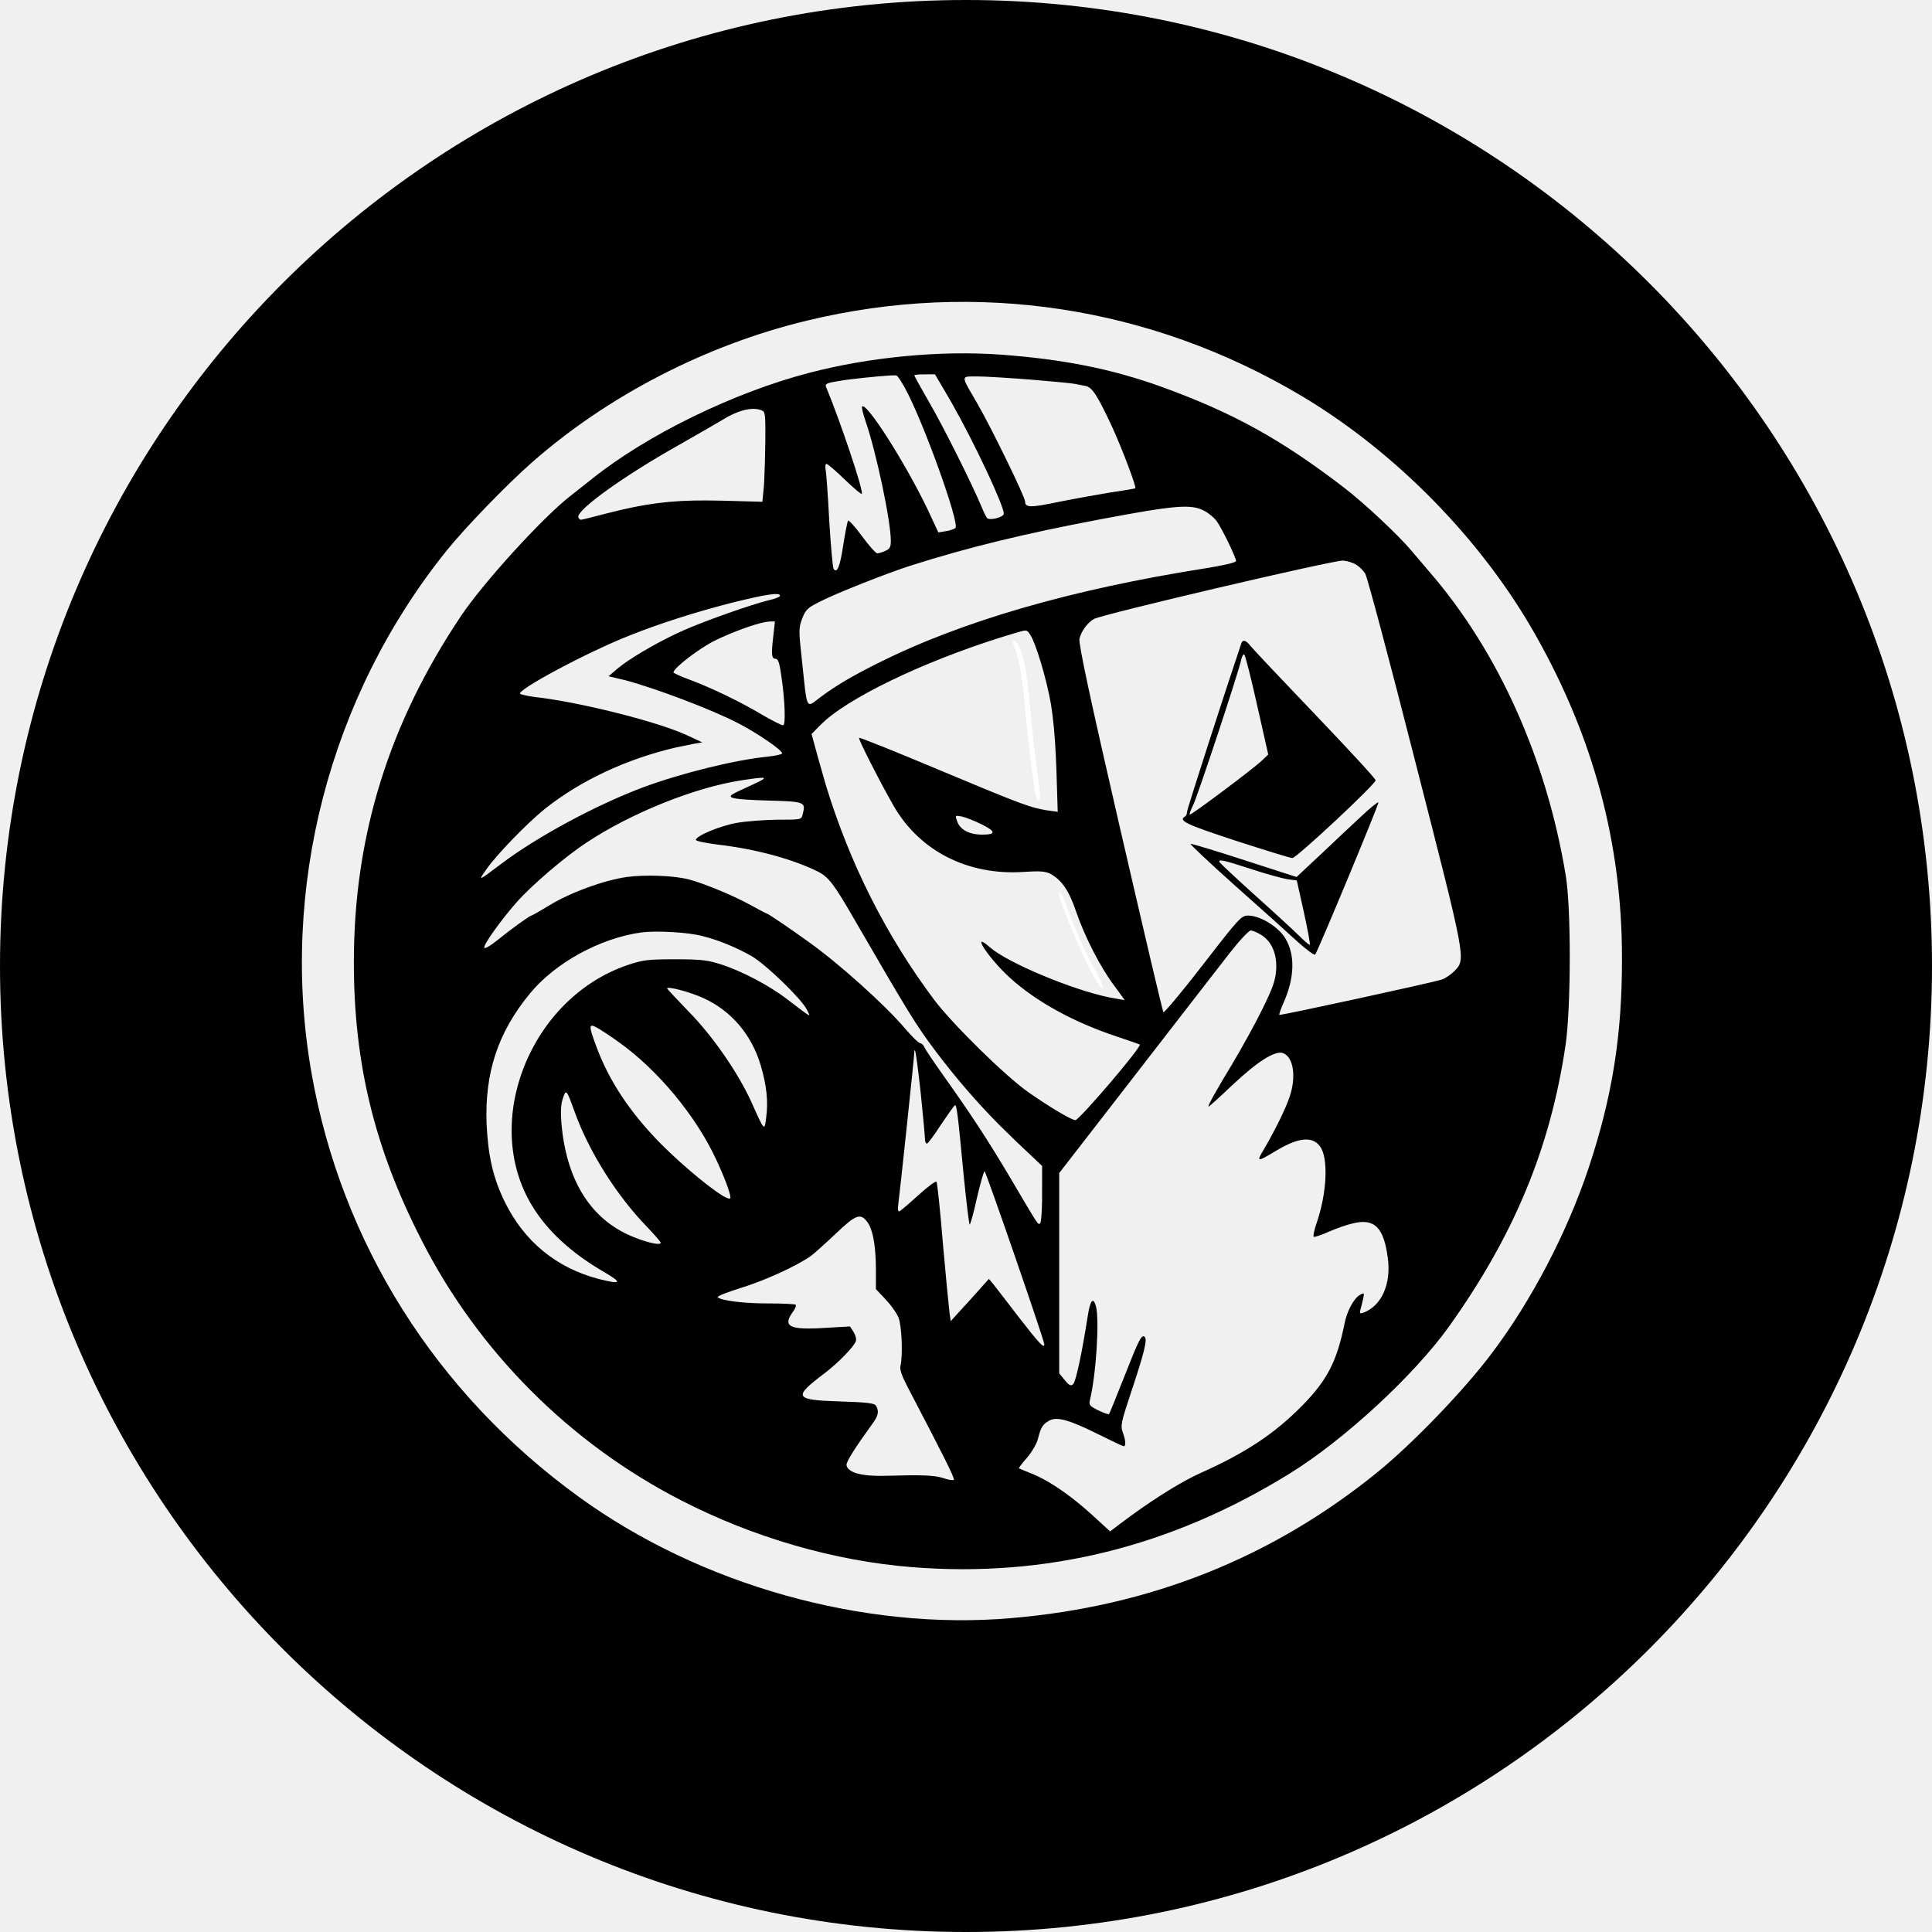
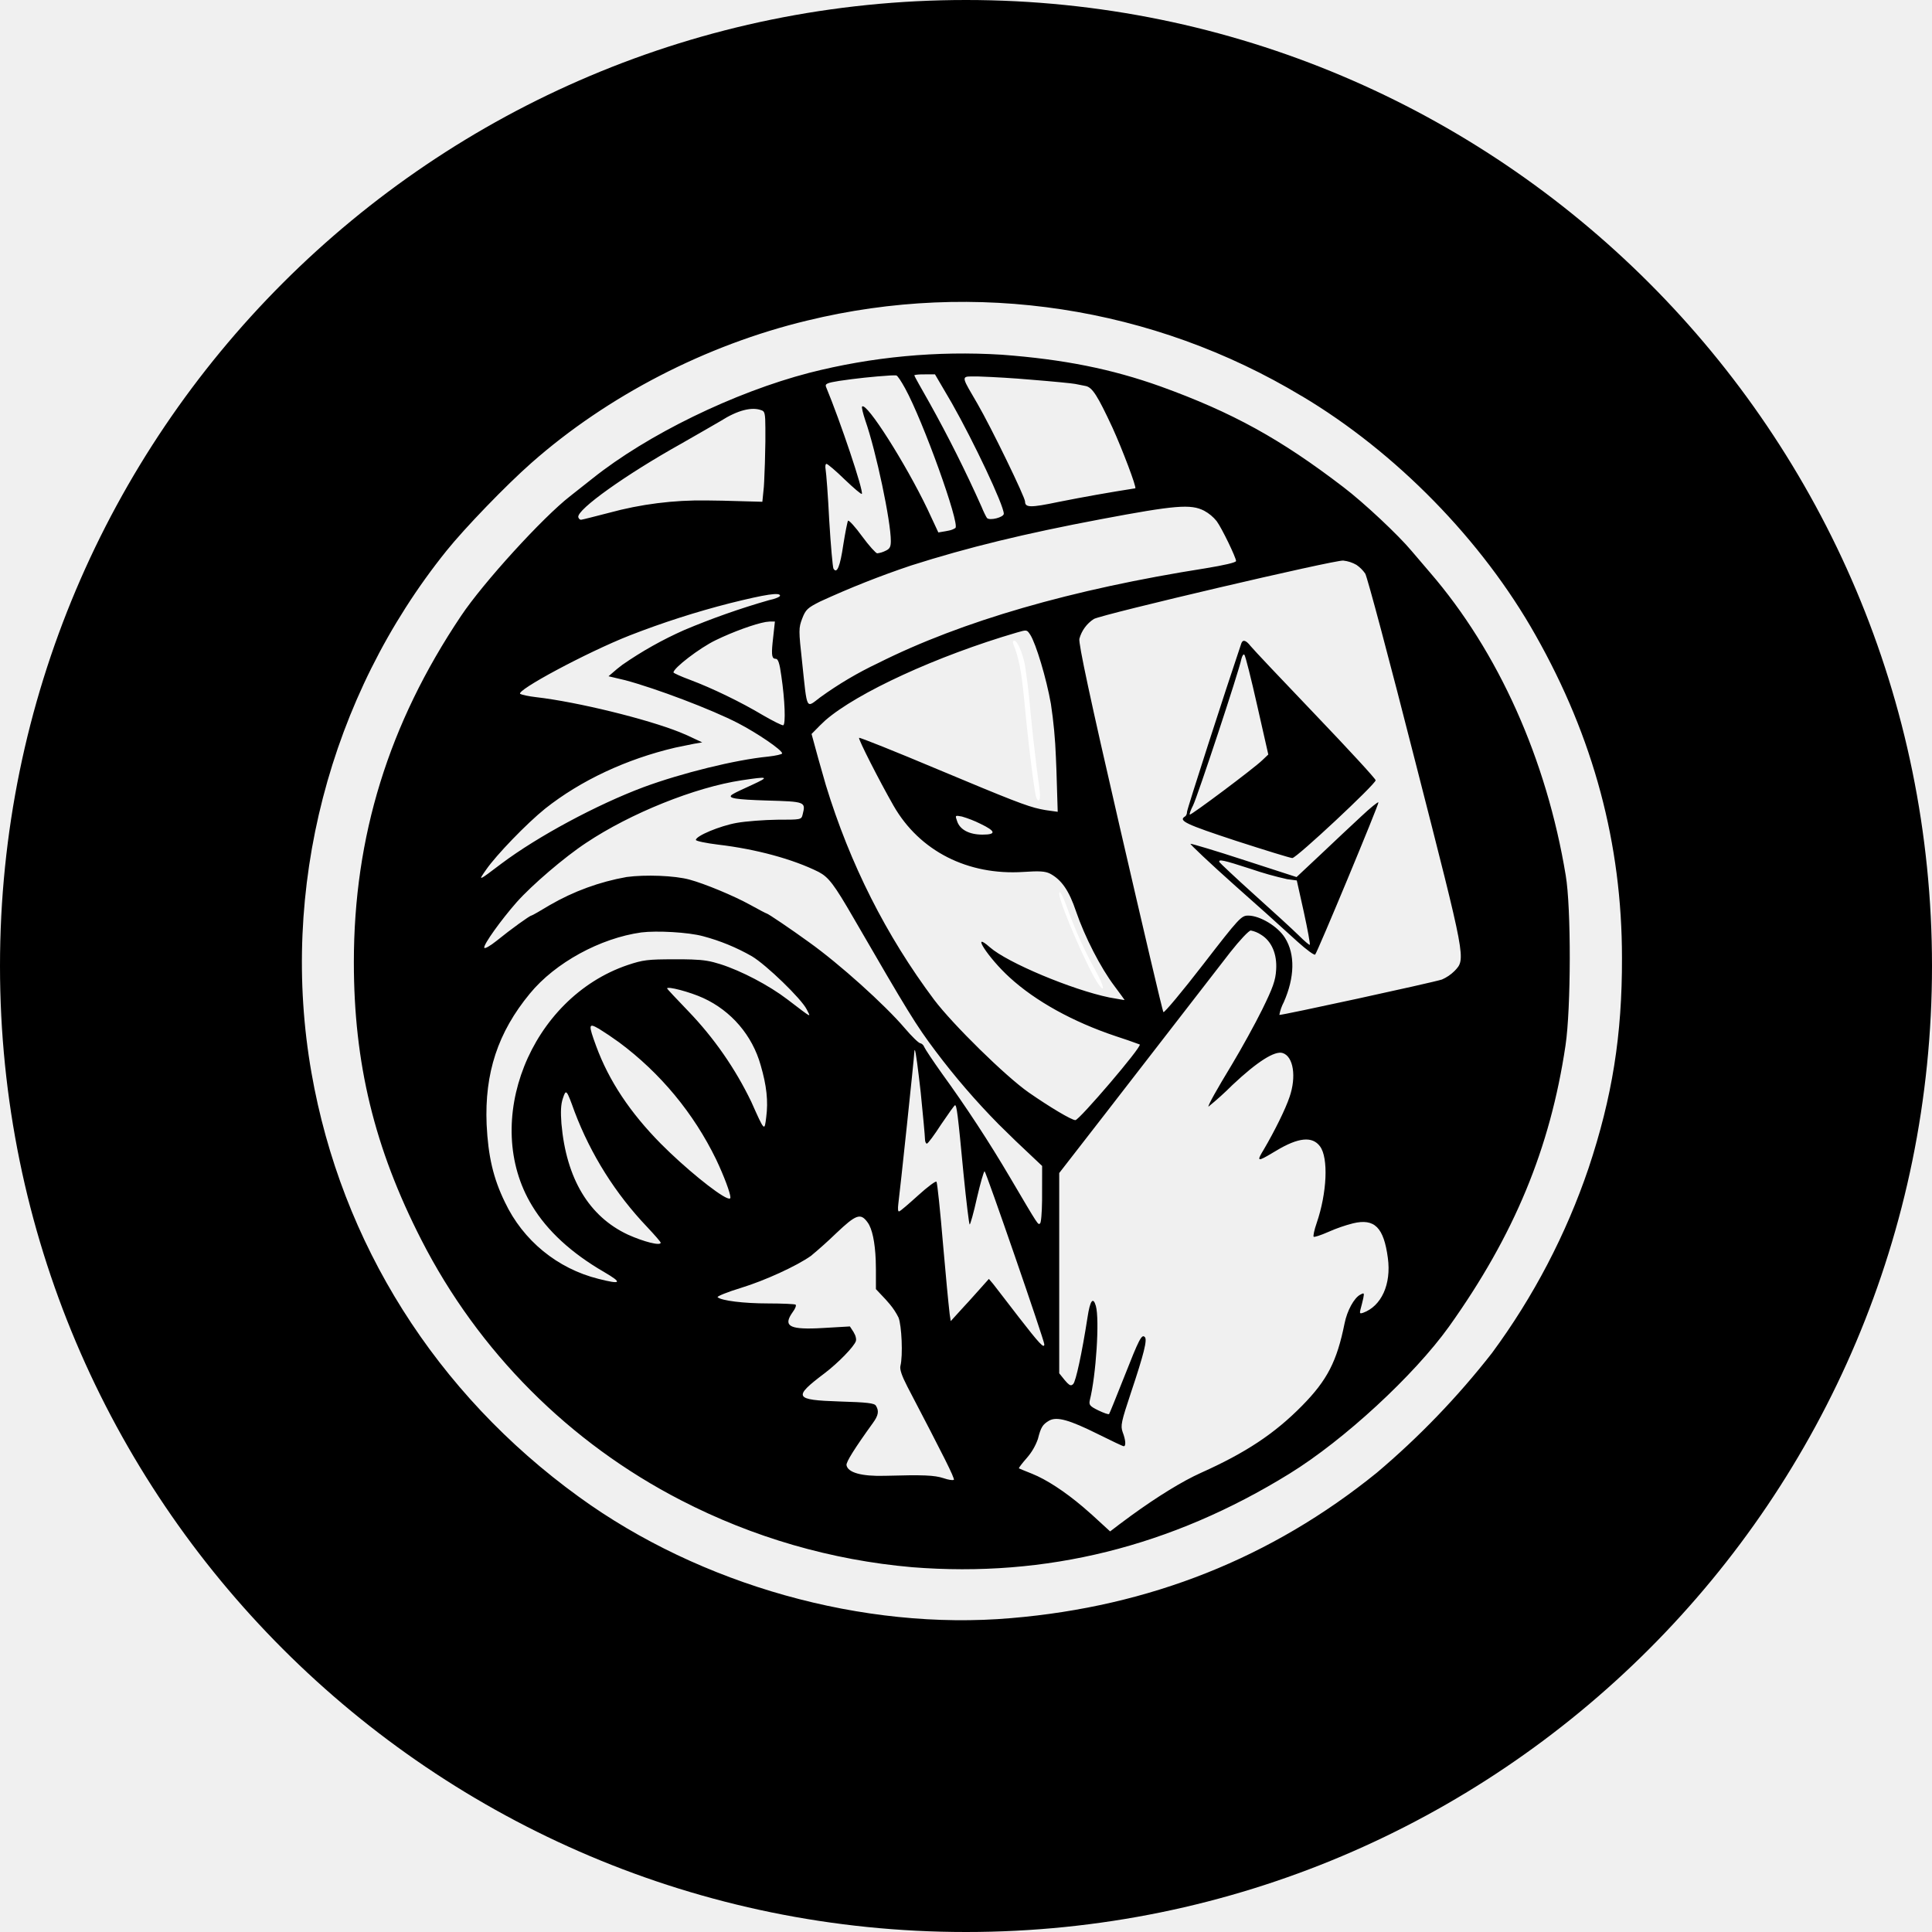
- <svg xmlns="http://www.w3.org/2000/svg" width="32px" height="32px" viewBox="0 0 32 32" version="1.1">
-   <g id="black/klown" stroke="none" stroke-width="1" fill="none" fill-rule="evenodd">
-     <g id="Group" fill="#000000" fill-rule="nonzero">
-       <path d="M16,-3.3553407e-15 C24.837,-3.3553407e-15 32,7.163 32,16 C32,24.837 24.837,32 16,32 C7.163,32 -3.55271368e-15,24.837 -3.55271368e-15,16 C-3.55271368e-15,7.163 7.163,-3.3553407e-15 16,-3.3553407e-15 Z M21.56,6.559 C19.065,5.073 16.171,4.632 13.368,5.31 C11.695,5.712 10.061,6.556 8.801,7.668 C8.381,8.038 7.696,8.748 7.396,9.122 C5.452,11.539 4.626,14.734 5.159,17.769 C5.653,20.589 7.22,23.077 9.588,24.793 C11.6,26.254 14.304,27.013 16.75,26.801 C19.047,26.607 21.063,25.802 22.803,24.394 C23.392,23.917 24.25,23.028 24.712,22.41 C25.365,21.546 25.958,20.409 26.311,19.35 C26.703,18.175 26.869,17.144 26.865,15.863 C26.865,13.978 26.396,12.221 25.436,10.523 C24.55,8.949 23.12,7.488 21.56,6.559 Z M13.404,6.175 C14.406,5.913 15.588,5.8 16.591,5.875 C17.621,5.952 18.412,6.111 19.22,6.4 C20.413,6.831 21.207,7.269 22.248,8.066 C22.587,8.324 23.163,8.864 23.381,9.125 C23.438,9.192 23.576,9.355 23.685,9.482 C24.818,10.795 25.616,12.574 25.933,14.497 C26.025,15.037 26.021,16.703 25.93,17.314 C25.676,19.022 25.079,20.458 23.999,21.973 C23.42,22.781 22.263,23.85 21.359,24.408 C19.4,25.619 17.325,26.134 15.108,25.957 C13.82,25.855 12.479,25.467 11.279,24.849 C9.436,23.903 7.919,22.382 6.98,20.536 C6.2,19.011 5.861,17.61 5.861,15.937 C5.861,13.855 6.436,11.991 7.636,10.202 C8.007,9.648 8.992,8.568 9.443,8.218 C9.521,8.158 9.687,8.024 9.814,7.925 C10.725,7.198 12.158,6.499 13.404,6.175 Z M20.717,15.412 C20.685,15.412 20.533,15.574 20.378,15.772 C20.1,16.128 19.741,16.594 18.488,18.211 L18.488,18.211 L18.327,18.419 L17.544,19.429 L17.544,22.746 L17.635,22.859 L17.676,22.905 C17.724,22.953 17.746,22.954 17.777,22.923 C17.819,22.881 17.921,22.411 18.013,21.818 C18.055,21.539 18.105,21.472 18.151,21.631 C18.214,21.857 18.154,22.782 18.052,23.191 C18.034,23.269 18.048,23.29 18.193,23.361 C18.281,23.403 18.359,23.431 18.37,23.421 C18.377,23.414 18.49,23.135 18.62,22.806 C18.867,22.178 18.91,22.093 18.962,22.146 C19.005,22.189 18.948,22.422 18.733,23.064 C18.571,23.551 18.557,23.615 18.595,23.721 C18.645,23.851 18.652,23.954 18.613,23.954 C18.595,23.954 18.412,23.865 18.197,23.759 C17.71,23.516 17.505,23.459 17.378,23.53 C17.268,23.594 17.24,23.639 17.191,23.834 C17.17,23.915 17.092,24.049 17.011,24.144 C16.93,24.236 16.87,24.314 16.877,24.321 C16.884,24.324 16.982,24.366 17.092,24.409 C17.334,24.506 17.636,24.704 17.937,24.958 L17.937,24.958 L18.087,25.09 L18.387,25.365 L18.539,25.249 L18.732,25.106 C19.177,24.783 19.588,24.531 19.891,24.395 C20.632,24.063 21.108,23.749 21.567,23.283 C21.984,22.859 22.143,22.549 22.27,21.921 C22.312,21.709 22.428,21.497 22.531,21.444 C22.594,21.409 22.598,21.412 22.58,21.504 C22.566,21.561 22.548,21.642 22.534,21.688 C22.517,21.755 22.524,21.762 22.577,21.744 C22.88,21.635 23.046,21.271 22.986,20.833 C22.919,20.329 22.767,20.177 22.411,20.262 C22.305,20.286 22.121,20.35 21.998,20.406 C21.878,20.459 21.768,20.495 21.758,20.484 C21.747,20.473 21.768,20.371 21.807,20.258 C21.98,19.757 22.005,19.178 21.864,18.988 C21.737,18.815 21.504,18.839 21.14,19.058 L21.14,19.058 L20.994,19.144 C20.819,19.244 20.828,19.211 20.932,19.04 C21.112,18.733 21.292,18.37 21.359,18.169 C21.475,17.833 21.423,17.498 21.246,17.442 C21.115,17.399 20.826,17.583 20.413,17.971 C20.194,18.179 20.014,18.342 20.014,18.331 C20.014,18.296 20.141,18.066 20.406,17.629 C20.561,17.371 20.787,16.962 20.907,16.718 C21.084,16.358 21.126,16.238 21.137,16.062 C21.154,15.804 21.063,15.589 20.886,15.483 C20.823,15.444 20.748,15.412 20.717,15.412 Z M14.371,20.248 C14.254,20.085 14.18,20.113 13.845,20.431 C13.675,20.593 13.488,20.759 13.432,20.802 C13.192,20.971 12.666,21.211 12.274,21.331 C12.045,21.402 11.872,21.472 11.886,21.486 C11.949,21.543 12.316,21.589 12.722,21.589 C12.959,21.589 13.167,21.599 13.178,21.61 C13.192,21.624 13.171,21.677 13.132,21.73 C12.971,21.953 13.057,22.02 13.531,22.001 L13.531,22.001 L13.647,21.995 L14.078,21.97 L14.138,22.062 L14.164,22.115 C14.178,22.152 14.184,22.19 14.176,22.213 C14.145,22.305 13.884,22.573 13.661,22.743 C13.128,23.145 13.153,23.188 13.908,23.212 C14.36,23.226 14.484,23.241 14.508,23.283 C14.561,23.368 14.551,23.442 14.459,23.569 C14.155,23.989 14.011,24.218 14.021,24.268 C14.042,24.391 14.272,24.455 14.657,24.444 C15.295,24.426 15.475,24.434 15.627,24.483 C15.668,24.497 15.707,24.507 15.739,24.512 L15.739,24.512 L15.779,24.515 L15.8,24.511 C15.803,24.46 15.651,24.156 15.031,22.969 C14.935,22.785 14.9,22.679 14.914,22.623 C14.957,22.453 14.935,21.952 14.882,21.822 C14.861,21.771 14.802,21.681 14.737,21.601 L14.737,21.601 L14.671,21.525 L14.508,21.352 L14.508,21.035 L14.505,20.876 C14.493,20.573 14.446,20.35 14.371,20.248 Z M15.152,17.392 L15.146,17.404 L15.146,17.404 L15.144,17.427 C15.144,17.495 14.904,19.76 14.879,19.94 C14.868,20.022 14.872,20.071 14.893,20.064 C14.914,20.06 15.055,19.937 15.211,19.796 C15.366,19.655 15.5,19.556 15.511,19.573 C15.525,19.591 15.574,20.064 15.62,20.625 C15.665,21.132 15.71,21.601 15.726,21.733 L15.726,21.733 L15.729,21.762 L15.747,21.882 L15.969,21.638 L16.045,21.556 C16.121,21.472 16.195,21.389 16.244,21.334 L16.244,21.334 L16.284,21.289 L16.379,21.183 L16.442,21.257 L16.462,21.282 C16.523,21.361 16.694,21.58 16.873,21.815 C17.212,22.252 17.297,22.344 17.297,22.266 C17.3,22.21 16.329,19.4 16.308,19.4 C16.294,19.4 16.238,19.598 16.181,19.842 C16.128,20.085 16.072,20.283 16.061,20.283 C16.051,20.283 16.005,19.905 15.959,19.443 C15.864,18.44 15.846,18.306 15.818,18.306 C15.807,18.306 15.705,18.451 15.588,18.624 C15.475,18.8 15.369,18.942 15.352,18.942 C15.334,18.942 15.32,18.906 15.32,18.86 C15.32,18.818 15.288,18.472 15.249,18.095 C15.207,17.717 15.168,17.403 15.152,17.392 L15.152,17.392 Z M11.646,15.507 C11.402,15.44 10.876,15.412 10.622,15.444 C9.941,15.539 9.196,15.945 8.776,16.457 C8.247,17.099 8.025,17.773 8.06,18.624 C8.085,19.15 8.169,19.517 8.363,19.912 C8.688,20.569 9.218,20.999 9.913,21.183 C10.291,21.278 10.315,21.25 10.008,21.07 C9.465,20.756 9.062,20.385 8.812,19.969 C7.968,18.582 8.783,16.531 10.396,15.984 C10.651,15.899 10.728,15.889 11.173,15.889 L11.173,15.889 L11.317,15.889 L11.455,15.892 C11.662,15.899 11.767,15.918 11.932,15.97 C12.278,16.079 12.736,16.319 13.04,16.552 C13.467,16.877 13.432,16.859 13.361,16.718 C13.273,16.542 12.691,15.98 12.454,15.839 C12.214,15.702 11.914,15.574 11.646,15.507 Z M9.518,18.416 C9.383,18.042 9.376,18.031 9.323,18.193 C9.288,18.292 9.285,18.419 9.299,18.61 C9.38,19.524 9.758,20.149 10.4,20.449 C10.665,20.569 10.943,20.639 10.943,20.583 C10.943,20.569 10.841,20.452 10.718,20.322 C10.213,19.803 9.754,19.072 9.518,18.416 Z M12.461,12.998 C12.751,12.864 12.729,12.857 12.285,12.924 C11.512,13.04 10.442,13.471 9.712,13.958 C9.352,14.194 8.805,14.664 8.558,14.943 C8.3,15.236 8.003,15.649 8.021,15.698 C8.028,15.719 8.116,15.67 8.226,15.582 C8.466,15.387 8.776,15.165 8.801,15.165 C8.812,15.165 8.949,15.087 9.105,14.992 C9.454,14.78 9.994,14.583 10.379,14.526 C10.689,14.484 11.176,14.502 11.42,14.569 C11.671,14.636 12.154,14.837 12.422,14.985 C12.567,15.066 12.691,15.13 12.698,15.13 C12.719,15.13 13.104,15.391 13.396,15.603 C13.905,15.966 14.653,16.64 14.985,17.029 C15.101,17.166 15.218,17.279 15.242,17.279 C15.267,17.283 15.299,17.311 15.309,17.343 C15.324,17.378 15.454,17.572 15.599,17.777 C16.093,18.469 16.365,18.889 16.732,19.506 C17.212,20.322 17.191,20.286 17.226,20.265 C17.244,20.253 17.257,20.093 17.26,19.885 L17.26,19.885 L17.261,19.312 L16.824,18.899 L16.54,18.621 C16.168,18.244 15.821,17.841 15.493,17.406 C15.172,16.979 15.038,16.76 14.145,15.218 C13.813,14.643 13.725,14.53 13.559,14.442 C13.135,14.23 12.525,14.064 11.896,13.99 C11.692,13.965 11.526,13.93 11.526,13.912 C11.526,13.845 11.925,13.679 12.2,13.63 C12.355,13.602 12.659,13.58 12.874,13.577 C13.266,13.577 13.273,13.577 13.294,13.492 C13.347,13.28 13.344,13.277 12.698,13.259 C12.19,13.243 12.044,13.221 12.123,13.163 L12.123,13.163 L12.151,13.146 C12.175,13.129 12.316,13.065 12.461,12.998 Z M9.913,17.036 C9.747,16.94 9.743,16.969 9.874,17.325 C10.086,17.904 10.439,18.43 10.943,18.942 C11.341,19.342 11.871,19.772 12.042,19.843 L12.042,19.843 L12.075,19.853 L12.094,19.849 L12.098,19.831 C12.095,19.757 11.996,19.488 11.861,19.203 C11.529,18.486 10.898,17.724 10.255,17.265 C10.139,17.18 9.983,17.078 9.913,17.036 Z M11.649,16.531 C11.427,16.429 11.049,16.33 11.049,16.372 C11.049,16.379 11.208,16.549 11.402,16.75 C11.808,17.163 12.221,17.763 12.444,18.25 C12.666,18.748 12.662,18.74 12.691,18.504 C12.726,18.239 12.698,17.982 12.599,17.643 C12.451,17.142 12.112,16.739 11.649,16.531 Z M17.064,10.513 C17.007,10.428 17.011,10.428 16.838,10.478 C15.522,10.863 14.194,11.474 13.669,11.933 L13.669,11.933 L13.58,12.017 L13.442,12.158 L13.552,12.56 L13.678,13.002 C14.078,14.311 14.678,15.498 15.472,16.559 C15.782,16.969 16.654,17.826 17.039,18.095 C17.388,18.338 17.748,18.553 17.812,18.553 C17.875,18.553 18.917,17.336 18.878,17.3 C18.874,17.297 18.694,17.233 18.482,17.163 C17.773,16.926 17.152,16.584 16.721,16.189 C16.368,15.867 16.065,15.398 16.397,15.691 C16.686,15.945 17.755,16.393 18.373,16.52 C18.511,16.545 18.624,16.566 18.627,16.563 C18.627,16.563 18.553,16.457 18.458,16.33 C18.232,16.033 17.967,15.518 17.822,15.094 C17.706,14.749 17.582,14.572 17.392,14.47 C17.311,14.431 17.215,14.424 16.951,14.442 C16.029,14.502 15.232,14.096 14.801,13.347 C14.565,12.934 14.212,12.239 14.229,12.221 C14.24,12.211 14.829,12.447 15.542,12.747 C16.724,13.242 17.009,13.355 17.23,13.401 L17.307,13.416 L17.346,13.422 L17.519,13.446 L17.498,12.761 L17.489,12.542 C17.473,12.187 17.444,11.886 17.406,11.657 C17.332,11.237 17.159,10.661 17.064,10.513 Z M22.248,9.285 C22.111,9.271 18.271,10.171 18.119,10.252 C18.013,10.312 17.907,10.457 17.879,10.58 C17.861,10.654 18.055,11.565 18.55,13.711 C18.934,15.373 19.255,16.75 19.27,16.764 C19.284,16.778 19.58,16.425 19.926,15.977 C20.526,15.2 20.561,15.165 20.674,15.165 C20.868,15.165 21.168,15.345 21.285,15.536 C21.454,15.807 21.444,16.189 21.264,16.598 C21.214,16.707 21.183,16.803 21.19,16.81 C21.204,16.824 23.72,16.277 23.883,16.224 C23.943,16.203 24.034,16.139 24.091,16.083 C24.281,15.882 24.289,15.927 23.441,12.613 C23.018,10.951 22.644,9.546 22.612,9.5 C22.58,9.451 22.517,9.387 22.467,9.356 C22.421,9.324 22.323,9.292 22.248,9.285 Z M22.831,13.291 C22.841,13.319 21.821,15.772 21.783,15.811 C21.768,15.825 21.638,15.73 21.493,15.599 C21.348,15.465 20.886,15.049 20.459,14.671 C20.035,14.293 19.704,13.979 19.718,13.976 C19.735,13.972 20.138,14.092 20.611,14.247 L20.611,14.247 L21.475,14.526 L21.878,14.149 C22.097,13.94 22.4,13.658 22.548,13.52 C22.697,13.379 22.824,13.277 22.831,13.291 Z M20.717,14.392 C20.261,14.244 20.177,14.226 20.198,14.279 C20.205,14.293 20.463,14.537 20.773,14.816 C21.084,15.094 21.415,15.398 21.511,15.493 C21.603,15.585 21.687,15.656 21.694,15.649 C21.705,15.642 21.659,15.398 21.596,15.109 L21.596,15.109 L21.479,14.583 L21.32,14.562 C21.232,14.547 20.96,14.473 20.717,14.392 Z M12.92,9.867 C12.92,9.807 12.684,9.843 12.091,9.991 C11.508,10.143 10.936,10.323 10.432,10.524 C9.722,10.803 8.526,11.445 8.618,11.494 C8.646,11.509 8.762,11.533 8.879,11.547 C9.563,11.626 10.71,11.908 11.257,12.126 L11.257,12.126 L11.381,12.179 L11.632,12.296 L11.491,12.32 L11.184,12.383 C10.375,12.573 9.62,12.926 9.03,13.393 C8.723,13.64 8.219,14.163 8.053,14.403 C7.915,14.6 7.915,14.6 8.307,14.304 C8.907,13.852 9.888,13.326 10.661,13.037 C11.293,12.804 12.179,12.585 12.719,12.532 C12.849,12.518 12.955,12.493 12.955,12.479 C12.955,12.423 12.546,12.144 12.225,11.978 C11.783,11.749 10.858,11.4 10.354,11.266 L10.354,11.266 L10.202,11.23 L10.079,11.201 L10.22,11.081 L10.307,11.012 C10.541,10.839 10.98,10.59 11.332,10.436 C11.702,10.273 12.447,10.012 12.736,9.941 C12.835,9.92 12.92,9.885 12.92,9.867 Z M20.561,10.654 C20.586,10.587 20.639,10.605 20.713,10.7 C20.752,10.75 21.235,11.261 21.786,11.837 C22.333,12.409 22.785,12.899 22.785,12.924 C22.785,12.987 21.475,14.212 21.405,14.212 C21.373,14.212 20.953,14.082 20.47,13.926 C19.644,13.654 19.513,13.594 19.626,13.524 C19.647,13.513 19.661,13.478 19.661,13.446 C19.661,13.404 20.297,11.434 20.561,10.654 Z M15.931,13.524 C15.818,13.503 15.818,13.503 15.853,13.602 C15.899,13.743 16.054,13.824 16.273,13.824 C16.506,13.824 16.495,13.767 16.238,13.644 C16.132,13.591 15.991,13.538 15.931,13.524 Z M20.611,10.845 C20.597,10.827 20.575,10.859 20.561,10.916 C20.526,11.103 19.831,13.203 19.76,13.34 C19.721,13.418 19.697,13.485 19.707,13.492 C19.721,13.51 20.77,12.726 20.907,12.592 L20.907,12.592 L21.006,12.497 L20.823,11.685 C20.724,11.24 20.628,10.863 20.611,10.845 Z M12.835,10.294 L12.747,10.294 L12.682,10.302 C12.502,10.334 12.144,10.463 11.851,10.605 C11.589,10.732 11.155,11.064 11.155,11.138 C11.155,11.149 11.279,11.205 11.431,11.261 C11.791,11.396 12.267,11.625 12.638,11.847 C12.804,11.943 12.952,12.017 12.973,12.013 C13.015,11.996 13.001,11.597 12.941,11.194 C12.913,10.986 12.888,10.912 12.849,10.912 C12.788,10.912 12.775,10.861 12.796,10.649 L12.796,10.649 L12.807,10.548 L12.835,10.294 Z M19.944,8.459 C19.725,8.346 19.467,8.367 18.232,8.6 C16.975,8.837 16.033,9.066 15.091,9.366 C14.702,9.49 13.869,9.818 13.584,9.963 C13.375,10.068 13.344,10.097 13.287,10.245 C13.227,10.404 13.227,10.436 13.287,10.979 C13.372,11.78 13.347,11.731 13.584,11.551 C13.838,11.36 14.12,11.194 14.544,10.983 C15.931,10.287 17.752,9.761 19.972,9.412 C20.275,9.363 20.473,9.317 20.473,9.292 C20.473,9.236 20.24,8.752 20.152,8.632 C20.113,8.576 20.018,8.498 19.944,8.459 Z M14.808,6.217 L14.744,6.219 C14.54,6.231 14.092,6.276 13.898,6.31 C13.696,6.341 13.661,6.359 13.682,6.408 C13.922,6.987 14.304,8.127 14.275,8.18 C14.268,8.194 14.141,8.085 13.993,7.944 C13.845,7.799 13.707,7.683 13.689,7.683 C13.672,7.683 13.665,7.725 13.675,7.778 C13.686,7.834 13.714,8.215 13.735,8.625 C13.76,9.038 13.792,9.394 13.806,9.419 C13.862,9.511 13.915,9.384 13.968,9.02 C14,8.819 14.035,8.643 14.046,8.625 C14.06,8.611 14.166,8.727 14.279,8.883 C14.392,9.038 14.508,9.165 14.529,9.165 C14.554,9.165 14.618,9.147 14.667,9.123 C14.738,9.091 14.755,9.059 14.755,8.96 C14.755,8.632 14.512,7.478 14.332,6.963 C14.293,6.846 14.268,6.744 14.279,6.733 C14.356,6.66 15.002,7.682 15.362,8.432 L15.362,8.432 L15.542,8.819 L15.666,8.798 L15.717,8.788 C15.767,8.775 15.812,8.758 15.825,8.745 C15.899,8.671 15.292,6.98 14.992,6.433 C14.928,6.317 14.865,6.218 14.844,6.218 L14.844,6.218 L14.808,6.217 Z M12.616,6.797 C12.458,6.733 12.218,6.793 11.935,6.973 C11.847,7.026 11.551,7.195 11.279,7.351 C10.368,7.859 9.556,8.438 9.578,8.565 C9.585,8.593 9.609,8.614 9.634,8.607 C9.659,8.604 9.863,8.551 10.086,8.494 C10.679,8.343 11.104,8.286 11.703,8.289 L11.703,8.289 L11.971,8.293 L12.627,8.311 L12.652,8.06 L12.657,7.975 C12.666,7.809 12.674,7.539 12.676,7.315 L12.676,7.315 L12.677,7.09 C12.676,6.846 12.664,6.814 12.616,6.797 Z M15.486,6.2 L15.26,6.201 C15.193,6.203 15.144,6.209 15.144,6.218 C15.144,6.228 15.257,6.43 15.394,6.67 C15.627,7.068 16.1,8.018 16.255,8.388 C16.291,8.477 16.333,8.561 16.347,8.579 C16.389,8.628 16.626,8.568 16.626,8.508 C16.626,8.369 16.127,7.312 15.767,6.68 L15.767,6.68 L15.698,6.56 L15.486,6.2 Z M16.087,6.235 C15.912,6.236 15.946,6.269 16.188,6.684 C16.421,7.086 16.979,8.233 16.979,8.307 C16.979,8.41 17.071,8.41 17.53,8.314 C17.794,8.261 18.186,8.191 18.401,8.155 C18.62,8.124 18.8,8.092 18.804,8.088 C18.828,8.071 18.588,7.439 18.426,7.083 C18.179,6.553 18.094,6.419 17.985,6.394 L17.985,6.394 L17.808,6.359 C17.759,6.348 17.431,6.317 17.078,6.288 C16.721,6.26 16.322,6.235 16.192,6.235 L16.192,6.235 L16.135,6.235 Z" id="Combined-Shape" />
-     </g>
-     <g id="Group" transform="translate(5, 5)" fill="#FFFFFF" fill-rule="nonzero">
-       <path d="M11.785,8.198 C11.873,7.983 11.919,7.754 11.965,7.27 C12.011,6.755 12.095,6.042 12.145,5.745 C12.166,5.594 12.226,5.562 12.226,5.7 C12.226,5.749 12.201,5.943 12.173,6.134 C12.148,6.321 12.099,6.755 12.067,7.094 C12.035,7.433 11.993,7.782 11.975,7.863 C11.93,8.078 11.848,8.258 11.799,8.258 C11.774,8.258 11.771,8.234 11.785,8.198 Z" id="Path" transform="translate(12.00126, 6.935228) scale(-1, 1) rotate(-180) translate(-12.00126, -6.935228) " />
-       <path d="M12.544,11.348 C12.544,11.192 13.038,10.056 13.2,9.841 C13.31,9.689 13.281,9.826 13.154,10.056 C12.988,10.349 12.791,10.783 12.685,11.09 C12.604,11.316 12.544,11.425 12.544,11.348 Z" id="Path" transform="translate(12.90583, 10.57458) scale(-1, 1) rotate(-180) translate(-12.90583, -10.57458) " />
-     </g>
+ <svg xmlns="http://www.w3.org/2000/svg" width="32" height="32" viewBox="0 0 32 32">
+   <g fill="none">
+     <path d="M16 0c8.837 0 16 7.163 16 16s-7.163 16-16 16S0 24.837 0 16 7.163 0 16 0zm5.56 6.56a10.879 10.879 0 00-8.192-1.25c-1.673.402-3.307 1.246-4.567 2.358-.42.37-1.105 1.08-1.405 1.454-1.944 2.417-2.77 5.612-2.237 8.647.494 2.82 2.06 5.308 4.43 7.024 2.011 1.461 4.715 2.22 7.16 2.008 2.298-.194 4.314-.999 6.054-2.407a13.373 13.373 0 001.909-1.984 11.234 11.234 0 001.599-3.06c.392-1.175.558-2.206.554-3.487 0-1.885-.47-3.642-1.43-5.34-.885-1.574-2.315-3.035-3.875-3.964zm-8.156-.385a10.295 10.295 0 013.187-.3c1.03.077 1.82.236 2.63.525 1.192.431 1.986.869 3.027 1.666.34.258.915.798 1.133 1.06l.304.356c1.133 1.313 1.93 3.092 2.248 5.015.092.54.088 2.206-.003 2.817-.254 1.708-.85 3.144-1.93 4.659-.58.808-1.737 1.877-2.641 2.435-1.959 1.21-4.034 1.726-6.25 1.55a10.294 10.294 0 01-3.83-1.109 9.932 9.932 0 01-4.3-4.313c-.78-1.525-1.118-2.926-1.118-4.599 0-2.082.575-3.946 1.775-5.735.37-.554 1.356-1.634 1.807-1.984.078-.06.244-.194.371-.293.91-.727 2.344-1.426 3.59-1.75zm7.313 9.237c-.032 0-.184.162-.34.36-.277.356-.636.822-1.889 2.44l-.16.207-.784 1.01v3.317l.091.113.041.046c.048.048.07.049.1.018.043-.042.145-.512.237-1.105.042-.279.092-.346.138-.187.063.226.003 1.15-.1 1.56-.017.078-.003.099.142.17.088.042.166.07.177.06.007-.007.12-.286.25-.615.247-.628.29-.713.342-.66.043.043-.014.276-.229.918-.162.487-.176.55-.138.657.05.13.057.233.018.233-.018 0-.201-.089-.416-.195-.487-.243-.692-.3-.82-.229-.109.064-.137.11-.186.304a.96.96 0 01-.18.31c-.081.092-.141.17-.134.177.007.003.105.045.215.088.242.097.544.295.845.55l.15.131.3.275.152-.116.193-.143c.445-.323.856-.575 1.159-.711.74-.332 1.217-.646 1.676-1.112.417-.424.576-.734.703-1.362.042-.212.158-.424.26-.477.064-.035.068-.032.05.06-.014.057-.032.138-.046.184-.017.067-.01.074.043.056.303-.11.47-.473.41-.91-.068-.505-.22-.657-.576-.572a2.59 2.59 0 00-.413.144c-.12.053-.23.089-.24.078-.01-.01.01-.113.05-.226.172-.501.197-1.08.056-1.27-.127-.173-.36-.149-.724.07l-.146.086c-.175.1-.166.067-.062-.104.18-.307.36-.67.427-.871.116-.336.064-.67-.113-.727-.13-.043-.42.14-.833.529a5.18 5.18 0 01-.399.36c0-.035.127-.265.392-.702.155-.258.381-.667.501-.91.177-.361.22-.481.23-.657.017-.258-.074-.473-.25-.58a.465.465 0 00-.17-.07zm-6.346 4.836c-.117-.163-.191-.135-.526.183a7.32 7.32 0 01-.413.37c-.24.17-.766.41-1.158.53-.23.07-.402.141-.388.155.063.057.43.103.836.103.237 0 .445.01.456.02.014.015-.007.068-.046.12-.16.224-.075.291.399.272l.116-.006.43-.025.06.092.027.053c.014.037.02.075.012.098-.031.092-.292.36-.515.53-.533.402-.508.445.247.47.452.013.576.028.6.07.053.085.043.159-.05.286-.303.42-.447.65-.437.699.021.123.25.187.636.176.638-.018.818-.01.97.039.04.014.08.024.112.029l.04.003.021-.004c.003-.05-.15-.355-.77-1.542-.095-.184-.13-.29-.116-.346.043-.17.021-.67-.032-.801a1.11 1.11 0 00-.145-.221l-.066-.076-.163-.173v-.317l-.003-.159c-.012-.303-.059-.526-.134-.628zm.78-2.856l-.005.012-.002.023c0 .068-.24 2.333-.265 2.513-.01.082-.007.131.014.124.021-.004.162-.127.318-.268.155-.141.29-.24.3-.223.014.018.063.491.11 1.052.044.507.089.976.105 1.108l.003.029.018.12.222-.244.076-.082.199-.222.04-.045.095-.106.063.074.02.025c.06.08.232.298.411.533.339.437.424.53.424.451.003-.056-.968-2.866-.989-2.866-.014 0-.07.198-.127.442-.053.243-.11.44-.12.44-.01 0-.056-.377-.102-.84-.095-1.002-.113-1.136-.141-1.136-.01 0-.113.145-.23.318-.113.176-.219.318-.236.318-.018 0-.032-.036-.032-.082 0-.042-.032-.388-.07-.765-.043-.378-.082-.692-.098-.703zm-3.505-1.885c-.244-.067-.77-.095-1.024-.063-.68.095-1.426.501-1.846 1.013-.53.642-.751 1.316-.716 2.167.025.526.11.893.303 1.288a2.34 2.34 0 001.55 1.27c.378.096.402.068.095-.112-.543-.314-.946-.685-1.196-1.101-.844-1.387-.029-3.438 1.584-3.985.255-.085.332-.095.777-.095h.144l.138.003c.207.007.312.026.477.078.346.11.804.35 1.108.582.427.325.392.307.321.166-.088-.176-.67-.738-.907-.879a3.361 3.361 0 00-.808-.332zm-2.128 2.909c-.135-.374-.142-.385-.195-.223-.035.1-.038.226-.024.417.08.914.459 1.539 1.1 1.839.266.12.544.19.544.134 0-.014-.102-.13-.225-.261a5.686 5.686 0 01-1.2-1.906zm2.943-5.418c.29-.134.268-.141-.176-.074-.773.116-1.843.547-2.573 1.034-.36.236-.907.706-1.154.985-.258.293-.555.706-.537.755.007.021.095-.028.205-.116.24-.195.55-.417.575-.417.01 0 .148-.078.304-.173a3.89 3.89 0 011.274-.466c.31-.042.797-.024 1.041.043.25.067.734.268 1.002.416.145.081.269.145.276.145.02 0 .406.261.698.473.509.363 1.257 1.037 1.589 1.426.116.137.233.25.257.25.025.004.057.032.067.064.015.035.145.23.29.434a21.66 21.66 0 011.133 1.73c.48.815.459.78.494.758.018-.012.031-.172.034-.38l.001-.573-.437-.413-.284-.278a11.93 11.93 0 01-1.047-1.215c-.321-.427-.455-.646-1.348-2.188-.332-.575-.42-.688-.586-.776-.424-.212-1.034-.378-1.663-.452-.204-.025-.37-.06-.37-.078 0-.067.399-.233.674-.282.155-.028.459-.05.674-.053.392 0 .399 0 .42-.085.053-.212.05-.215-.596-.233-.508-.016-.654-.038-.575-.096l.028-.017c.024-.017.165-.081.31-.148zm-2.548 4.038c-.166-.096-.17-.067-.039.29.212.578.565 1.104 1.07 1.616.397.4.927.83 1.098.901l.033.01.02-.004.003-.018c-.003-.074-.102-.343-.237-.628a5.307 5.307 0 00-1.606-1.938 5.8 5.8 0 00-.342-.23zm1.736-.505c-.222-.102-.6-.201-.6-.159 0 .007.16.177.353.378a5.792 5.792 0 011.042 1.5c.222.498.218.49.247.254.035-.265.007-.522-.092-.861a1.74 1.74 0 00-.95-1.112zm5.415-6.018c-.057-.085-.053-.085-.226-.035-1.316.385-2.644.996-3.17 1.455l-.088.084-.138.14.11.403.126.442c.4 1.31 1 2.496 1.794 3.557.31.41 1.182 1.267 1.567 1.536.35.243.71.458.773.458.063 0 1.105-1.217 1.066-1.253a9.603 9.603 0 00-.396-.137c-.709-.237-1.33-.58-1.76-.974-.354-.322-.657-.791-.325-.498.289.254 1.358.702 1.976.83.138.024.25.045.254.042 0 0-.074-.106-.17-.233-.225-.297-.49-.812-.635-1.236-.116-.345-.24-.522-.43-.624-.081-.04-.177-.046-.441-.028-.922.06-1.72-.346-2.15-1.095-.236-.413-.59-1.108-.572-1.126.011-.01.6.226 1.313.526 1.182.495 1.467.608 1.688.654l.077.015.039.006.173.024-.021-.685-.009-.22a7.824 7.824 0 00-.083-.884c-.074-.42-.247-.996-.342-1.144zm5.184-1.228c-.137-.014-3.977.886-4.13.967a.569.569 0 00-.24.328c-.017.074.177.985.672 3.13.384 1.663.705 3.04.72 3.054.014.014.31-.339.656-.787.6-.777.635-.812.748-.812.194 0 .494.18.61.37.17.272.16.654-.02 1.063a.738.738 0 00-.074.212c.014.014 2.53-.533 2.693-.586a.68.68 0 00.208-.141c.19-.201.198-.156-.65-3.47-.423-1.662-.797-3.067-.829-3.113a.564.564 0 00-.145-.144.552.552 0 00-.219-.071zm.583 4.006c.01.028-1.01 2.481-1.048 2.52-.015.014-.145-.081-.29-.212a83.72 83.72 0 00-1.034-.928c-.424-.378-.755-.692-.741-.695.017-.004.42.116.893.271l.864.28.403-.378c.219-.209.522-.491.67-.629.149-.14.276-.243.283-.23zm-2.114 1.101c-.456-.148-.54-.166-.52-.113.008.014.266.258.576.537.31.278.642.582.738.677.092.092.176.163.183.156.01-.007-.035-.251-.098-.54l-.117-.526-.159-.021a5.569 5.569 0 01-.603-.17zM12.92 9.867c0-.06-.236-.024-.83.124a14.34 14.34 0 00-1.658.533c-.71.279-1.906.921-1.814.97.028.015.144.04.26.053.685.079 1.832.361 2.38.58l.123.052.25.117-.14.024-.307.063c-.81.19-1.564.543-2.154 1.01-.307.247-.811.77-.977 1.01-.138.197-.138.197.254-.1.6-.45 1.581-.977 2.354-1.266.632-.233 1.518-.452 2.058-.505.13-.014.236-.039.236-.053 0-.056-.41-.335-.73-.501-.442-.229-1.367-.578-1.871-.712l-.152-.036-.123-.029.14-.12.088-.069a6.196 6.196 0 011.025-.576 12.37 12.37 0 011.404-.495c.1-.02.184-.056.184-.074zm7.641.787c.025-.067.078-.049.152.046.039.05.522.561 1.073 1.137.547.572.999 1.062.999 1.087 0 .063-1.31 1.288-1.38 1.288-.032 0-.452-.13-.935-.286-.826-.272-.957-.332-.844-.402.021-.01.035-.046.035-.078 0-.042.636-2.012.9-2.792zm-4.63 2.87c-.113-.021-.113-.021-.078.078.046.14.201.222.42.222.233 0 .222-.057-.035-.18a1.834 1.834 0 00-.307-.12zm4.68-2.679c-.014-.018-.036.014-.05.07-.035.188-.73 2.288-.8 2.425-.04.078-.064.145-.054.152.014.018 1.063-.766 1.2-.9l.1-.095-.184-.812c-.1-.445-.195-.822-.212-.84zm-7.776-.55h-.088l-.065.007c-.18.032-.538.16-.831.303-.262.127-.696.459-.696.533 0 .01.124.067.276.123.36.135.836.364 1.207.586.166.096.314.17.335.166.042-.017.028-.416-.032-.819-.028-.208-.053-.282-.092-.282-.061 0-.074-.051-.053-.263l.011-.1.028-.255zm7.109-1.836c-.22-.113-.477-.092-1.712.141-1.257.237-2.199.466-3.141.766a15.13 15.13 0 00-1.507.597c-.209.105-.24.134-.297.282-.06.159-.06.19 0 .734.085.801.06.752.297.572a6.04 6.04 0 01.96-.568c1.387-.696 3.208-1.222 5.428-1.571.303-.05.501-.095.501-.12 0-.056-.233-.54-.321-.66a.682.682 0 00-.208-.173zm-5.136-2.242l-.064.002a10.32 10.32 0 00-.846.09c-.202.032-.237.05-.216.1.24.578.622 1.718.593 1.771-.007.014-.134-.095-.282-.236-.148-.145-.286-.261-.304-.261-.017 0-.024.042-.014.095.01.056.04.437.06.847.025.413.057.77.07.794.057.092.11-.035.163-.399.032-.201.067-.377.078-.395.014-.014.12.102.233.258.113.155.23.282.25.282a.415.415 0 00.138-.042c.07-.032.088-.064.088-.163 0-.328-.243-1.482-.423-1.997-.039-.117-.064-.22-.053-.23.077-.073.723.949 1.083 1.7l.18.386.124-.021.05-.01a.301.301 0 00.109-.043c.074-.074-.533-1.765-.833-2.312-.064-.116-.127-.215-.148-.215l-.036-.001zm-2.192.58c-.158-.064-.398-.004-.68.176-.089.053-.385.222-.657.378-.91.508-1.723 1.087-1.701 1.214.007.028.031.05.056.042.025-.003.23-.056.452-.113a5.81 5.81 0 011.617-.205l.268.004.656.018.025-.25.005-.086c.009-.166.017-.436.02-.66V7.09c0-.244-.013-.276-.06-.293zm2.87-.597l-.226.001c-.067.002-.116.008-.116.017 0 .01.113.212.25.452a21.7 21.7 0 01.861 1.718c.036.089.078.173.092.191.042.05.279-.01.279-.07 0-.14-.5-1.197-.859-1.829l-.07-.12-.211-.36zm.6.035c-.174 0-.14.034.102.449.233.402.79 1.55.79 1.623 0 .103.093.103.552.007a30.718 30.718 0 011.274-.226c.024-.017-.216-.649-.378-1.005-.247-.53-.332-.664-.441-.689l-.177-.035c-.05-.01-.377-.042-.73-.07a17.193 17.193 0 00-.886-.054h-.057z" fill="#000" />
+     <path d="M16.785 10.672c.088.215.134.445.18.928.046.516.13 1.229.18 1.525.021.152.081.184.081.046 0-.05-.025-.244-.053-.434a31.87 31.87 0 01-.106-.96 11.384 11.384 0 00-.092-.77c-.045-.215-.127-.395-.176-.395-.025 0-.028.025-.014.06zm.759 4.13c0 .155.494 1.291.656 1.507.11.151.081.014-.046-.216a7.12 7.12 0 01-.47-1.034c-.08-.226-.14-.335-.14-.257z" fill="#FFF" />
  </g>
</svg>
